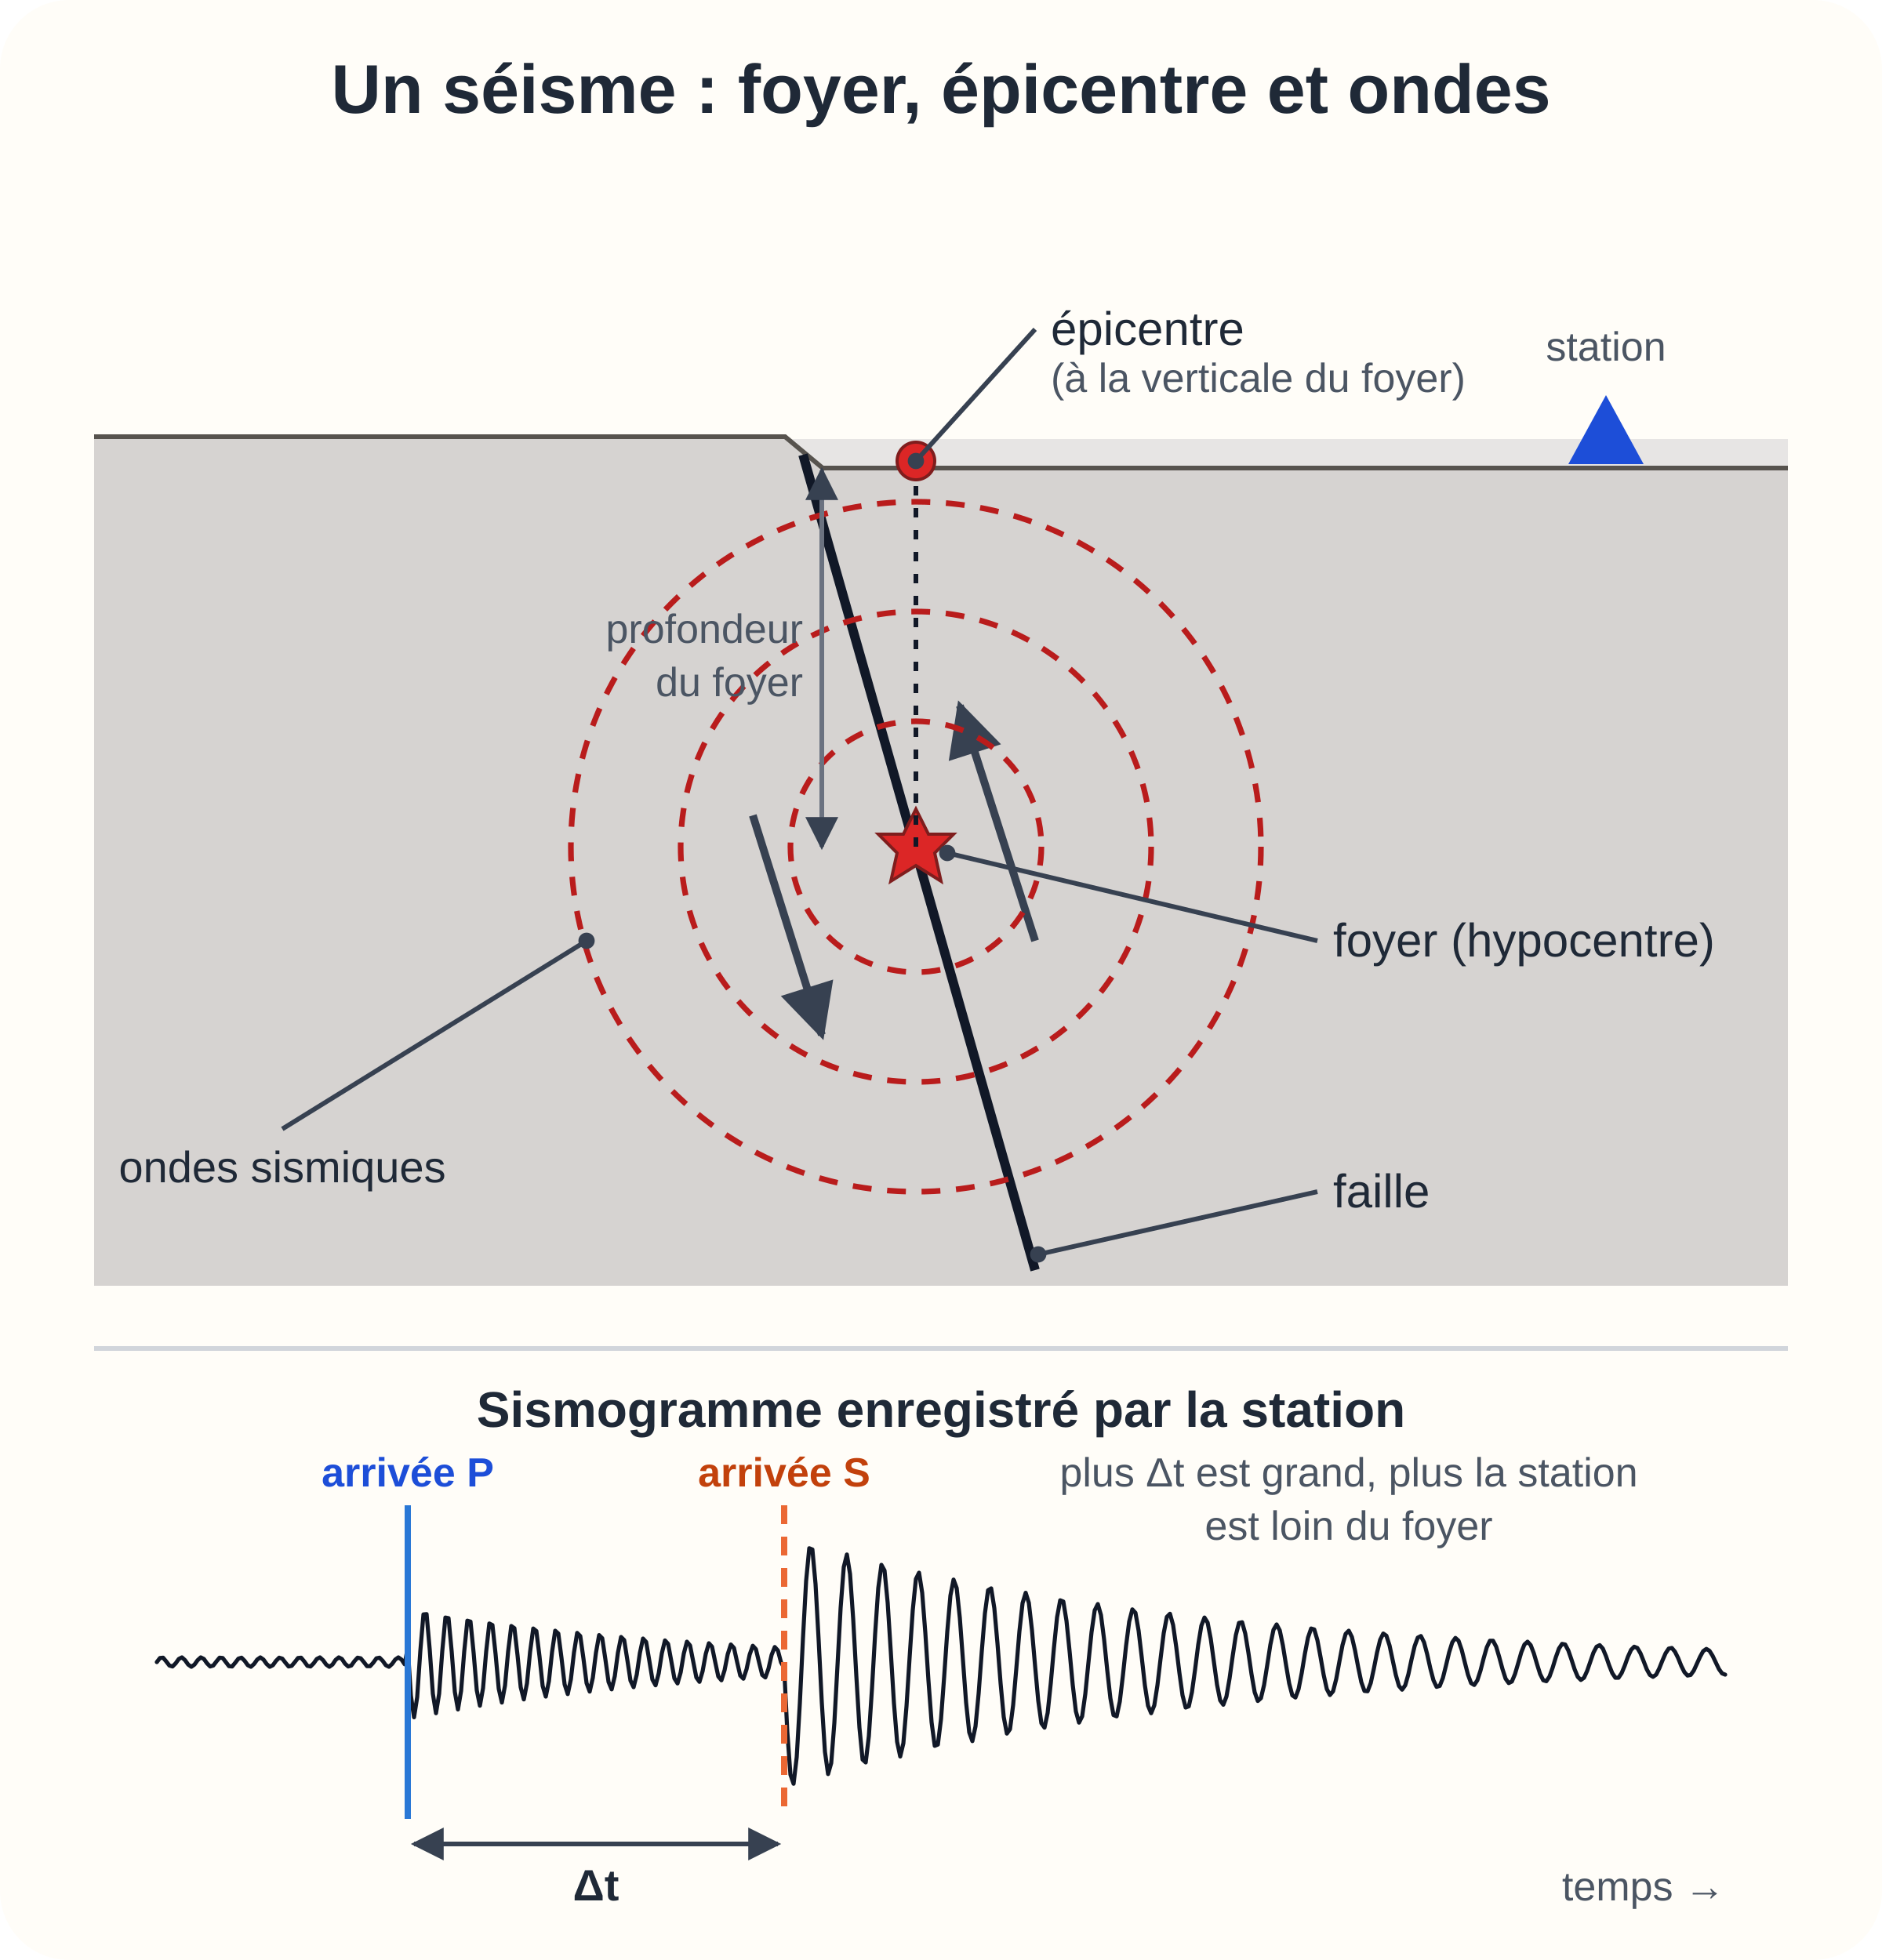
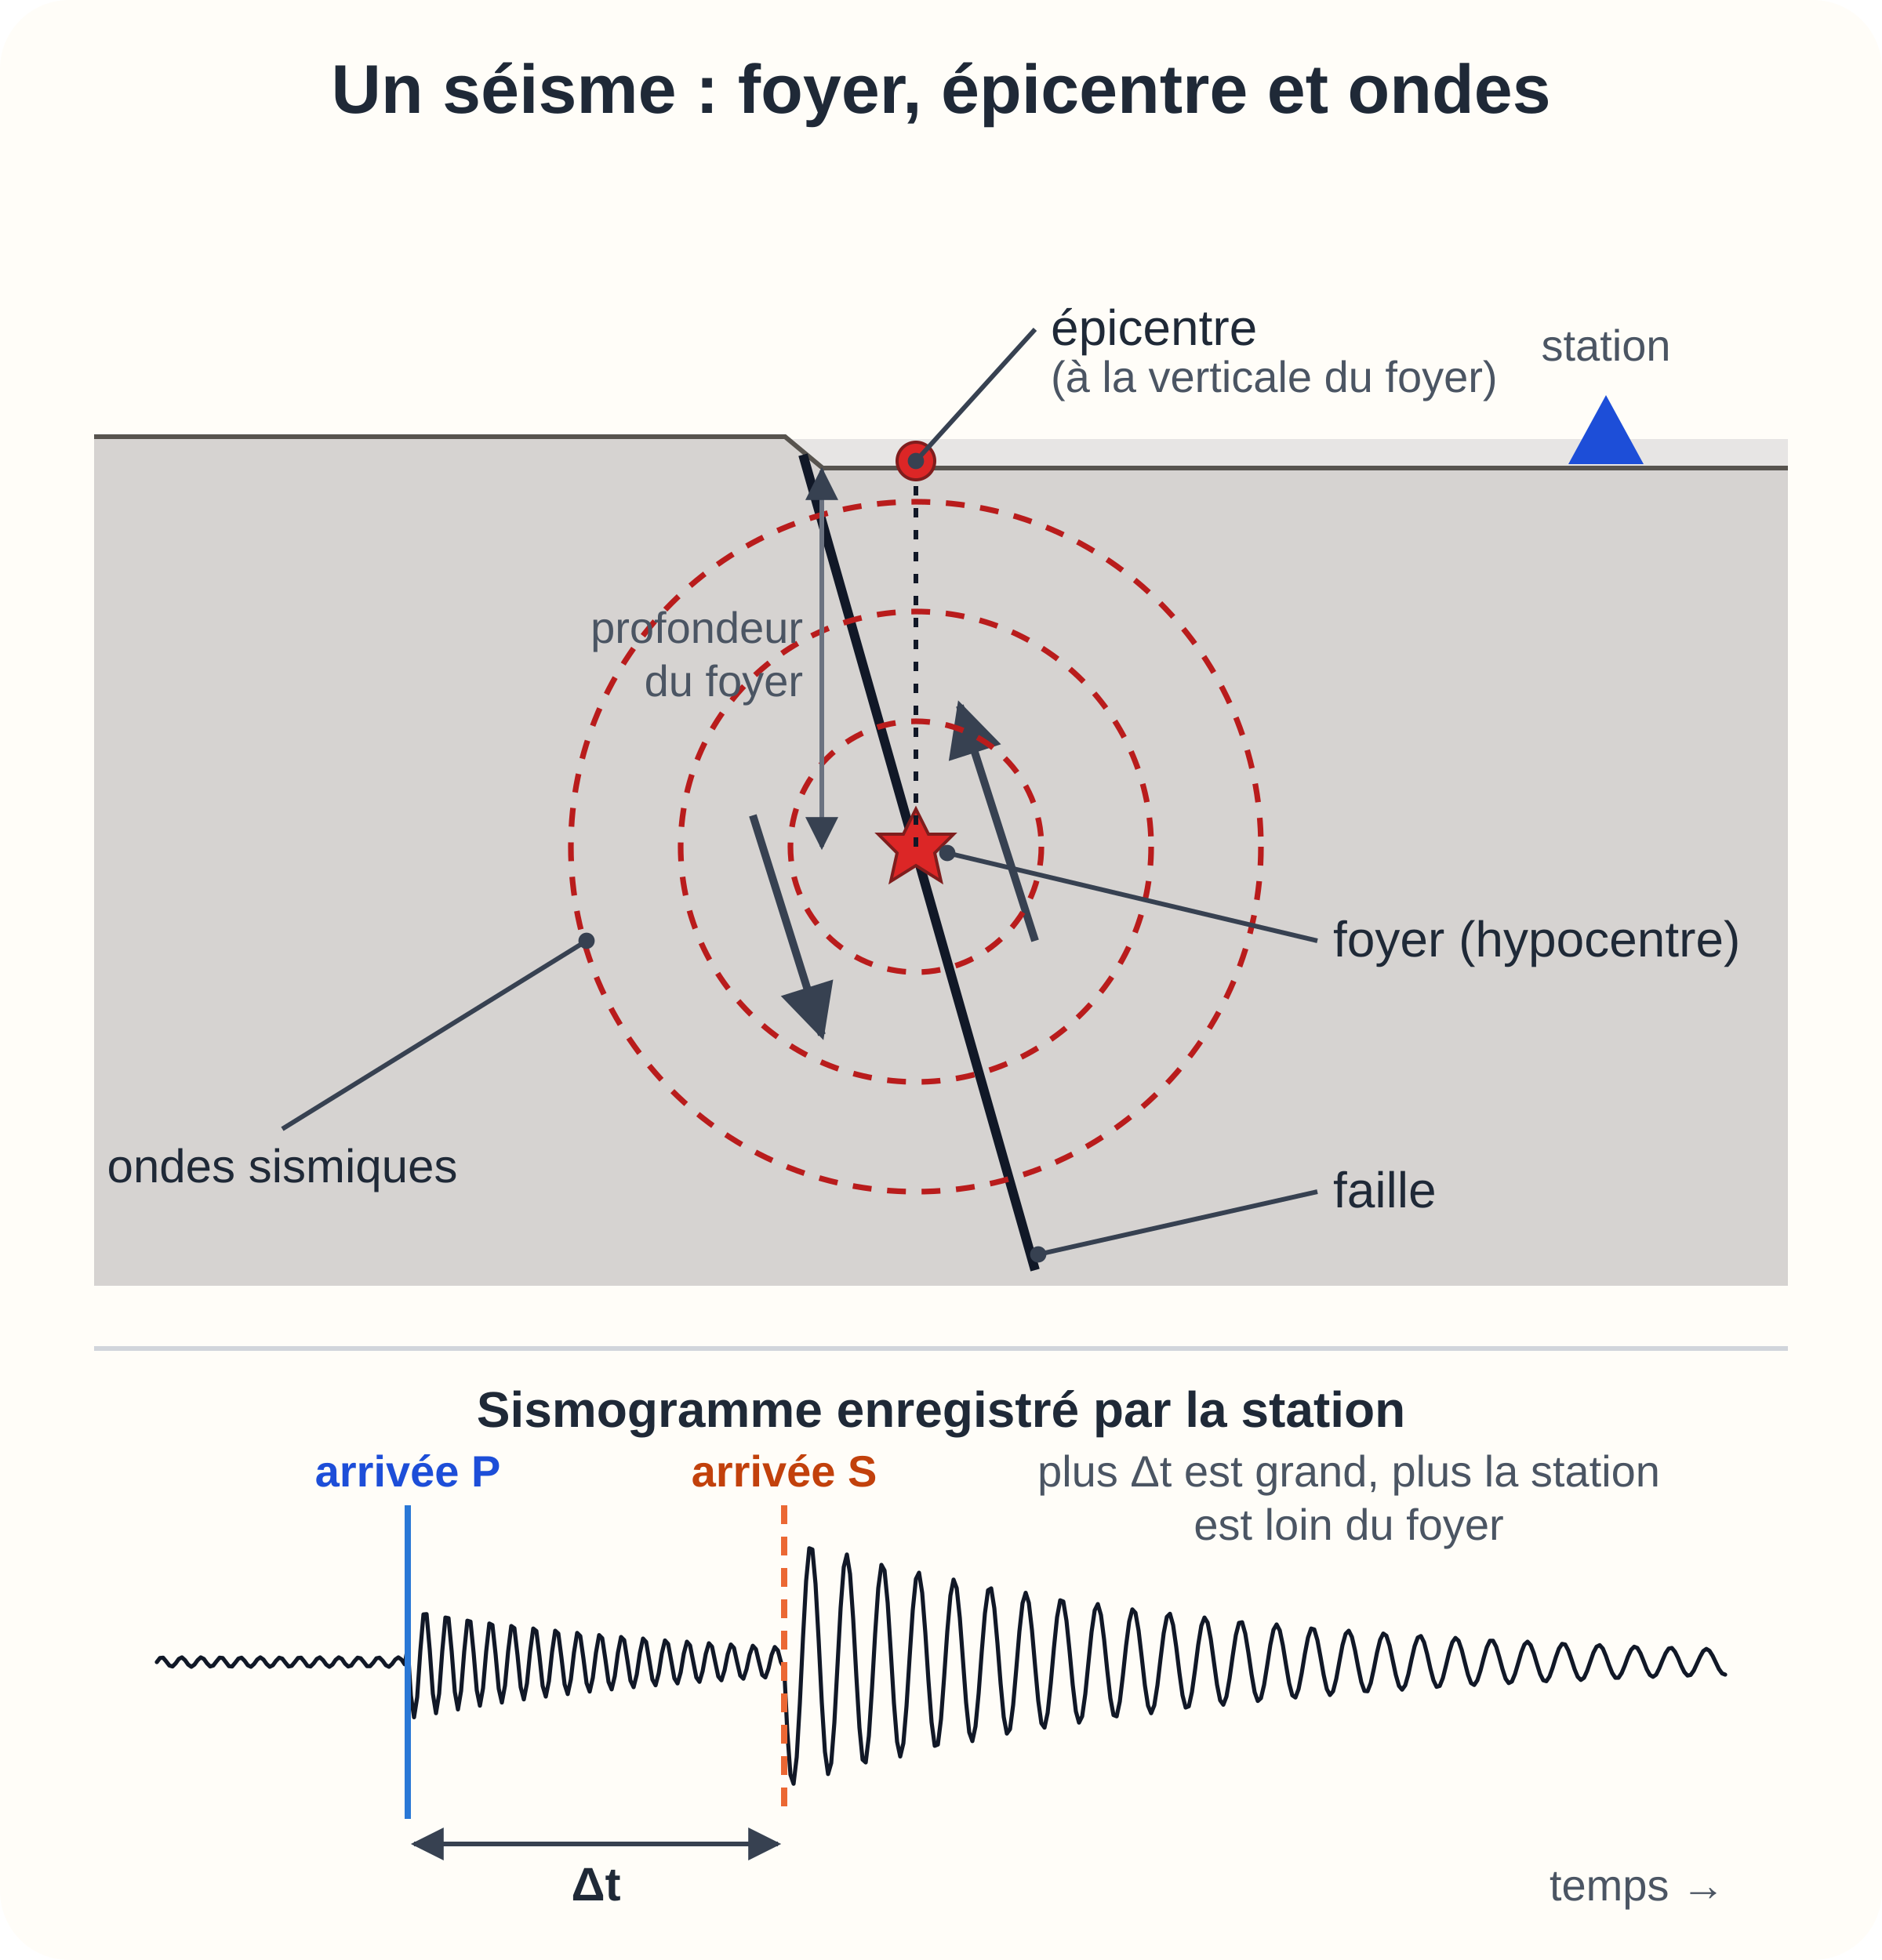
<svg xmlns="http://www.w3.org/2000/svg" viewBox="0 0 600 625" width="600" height="625" role="img" aria-labelledby="titre desc" font-family="Arial, Helvetica, sans-serif">
  <defs>
    <marker id="fl" viewBox="0 0 10 10" refX="9" refY="5" markerWidth="7" markerHeight="7" orient="auto-start-reverse">
      <path d="M0,0 L10,5 L0,10 z" fill="#374151" />
    </marker>
    <marker id="flb" viewBox="0 0 10 10" refX="9" refY="5" markerWidth="7" markerHeight="7" orient="auto-start-reverse">
      <path d="M0,0 L10,5 L0,10 z" fill="#1d4ed8" />
    </marker>
    <marker id="flr" viewBox="0 0 10 10" refX="9" refY="5" markerWidth="7" markerHeight="7" orient="auto-start-reverse">
      <path d="M0,0 L10,5 L0,10 z" fill="#b91c1c" />
    </marker>
    <marker id="flv" viewBox="0 0 10 10" refX="9" refY="5" markerWidth="7" markerHeight="7" orient="auto-start-reverse">
      <path d="M0,0 L10,5 L0,10 z" fill="#15803d" />
    </marker>
    <marker id="flo" viewBox="0 0 10 10" refX="9" refY="5" markerWidth="7" markerHeight="7" orient="auto-start-reverse">
      <path d="M0,0 L10,5 L0,10 z" fill="#c2410c" />
    </marker>
    <marker id="flm" viewBox="0 0 10 10" refX="9" refY="5" markerWidth="7" markerHeight="7" orient="auto-start-reverse">
      <path d="M0,0 L10,5 L0,10 z" fill="#7c3aed" />
    </marker>
  </defs>
  <rect x="0" y="0" width="600" height="625" rx="22" ry="22" fill="#fffdf8" />
  <text x="300.0" y="36" font-size="22" text-anchor="middle" font-weight="bold" fill="#1f2937">Un séisme : foyer, épicentre et ondes</text>
  <rect x="30" y="140" width="540" height="270" fill="#e7e5e4" />
  <path d="M30,140 L250,140 L262,150 L570,150" fill="none" stroke="#57534e" stroke-width="3" />
  <path d="M30,140 L250,140 L262,150 L570,150 L570,410 L30,410 Z" fill="#d6d3d1" />
  <line x1="256" y1="145" x2="330" y2="405" stroke="#111827" stroke-width="3" />
  <path d="M240,260 L262,330" fill="none" stroke="#374151" stroke-width="2.5" marker-end="url(#fl)" />
  <path d="M330,300 L306,225" fill="none" stroke="#374151" stroke-width="2.5" marker-end="url(#fl)" />
  <circle cx="292" cy="270" r="40" fill="none" stroke="#b91c1c" stroke-width="1.8" stroke-dasharray="6 5" />
  <circle cx="292" cy="270" r="75" fill="none" stroke="#b91c1c" stroke-width="1.8" stroke-dasharray="6 5" />
  <circle cx="292" cy="270" r="110" fill="none" stroke="#b91c1c" stroke-width="1.8" stroke-dasharray="6 5" />
  <polygon points="292,258 296,266 304,266 298,272 300,281 292,276 284,281 286,272 280,266 288,266" fill="#dc2626" stroke="#7f1d1d" />
  <line x1="292" y1="270" x2="292" y2="147" stroke="#111827" stroke-width="1.5" stroke-dasharray="3 4" />
  <circle cx="292" cy="147" r="6" fill="#dc2626" stroke="#7f1d1d" />
  <line x1="292" y1="147" x2="330" y2="105" stroke="#374151" stroke-width="1.5" />
  <circle cx="292" cy="147" r="2.6" fill="#374151" />
-   <text x="335" y="110" font-size="15" text-anchor="start" font-weight="normal" fill="#1f2937">épicentre</text>
-   <text x="335" y="125" font-size="13" text-anchor="start" font-weight="normal" fill="#4b5563">(à la verticale du foyer)</text>
+   <text x="335" y="110" font-size="16" text-anchor="start" font-weight="normal" fill="#1f2937">épicentre</text>
+   <text x="335" y="125" font-size="14" text-anchor="start" font-weight="normal" fill="#4b5563">(à la verticale du foyer)</text>
  <line x1="302" y1="272" x2="420" y2="300" stroke="#374151" stroke-width="1.5" />
  <circle cx="302" cy="272" r="2.6" fill="#374151" />
-   <text x="425" y="305" font-size="15" text-anchor="start" font-weight="normal" fill="#1f2937">foyer (hypocentre)</text>
+   <text x="425" y="305" font-size="16" text-anchor="start" font-weight="normal" fill="#1f2937">foyer (hypocentre)</text>
  <line x1="331" y1="400" x2="420" y2="380" stroke="#374151" stroke-width="1.5" />
  <circle cx="331" cy="400" r="2.6" fill="#374151" />
-   <text x="425" y="385" font-size="15" text-anchor="start" font-weight="normal" fill="#1f2937">faille</text>
+   <text x="425" y="385" font-size="16" text-anchor="start" font-weight="normal" fill="#1f2937">faille</text>
  <line x1="187" y1="300" x2="90" y2="360" stroke="#374151" stroke-width="1.5" />
  <circle cx="187" cy="300" r="2.6" fill="#374151" />
-   <text x="90" y="377" font-size="14" text-anchor="middle" font-weight="normal" fill="#1f2937">ondes sismiques</text>
-   <text x="256" y="205" font-size="13" text-anchor="end" font-weight="normal" fill="#4b5563">profondeur</text>
-   <text x="256" y="222" font-size="13" text-anchor="end" font-weight="normal" fill="#4b5563">du foyer</text>
+   <text x="90" y="377" font-size="15" text-anchor="middle" font-weight="normal" fill="#1f2937">ondes sismiques</text>
+   <text x="256" y="205" font-size="14" text-anchor="end" font-weight="normal" fill="#4b5563">profondeur</text>
+   <text x="256" y="222" font-size="14" text-anchor="end" font-weight="normal" fill="#4b5563">du foyer</text>
  <line x1="262" y1="150" x2="262" y2="270" stroke="#6b7280" stroke-width="1.5" marker-end="url(#fl)" marker-start="url(#fl)" />
  <path d="M500,148 l12,-22 l12,22 z" fill="#1d4ed8" />
-   <text x="512" y="115" font-size="13" text-anchor="middle" font-weight="normal" fill="#4b5563">station</text>
+   <text x="512" y="115" font-size="14" text-anchor="middle" font-weight="normal" fill="#4b5563">station</text>
  <line x1="30" y1="430" x2="570" y2="430" stroke="#d1d5db" stroke-width="1.5" />
  <text x="300" y="455" font-size="16" text-anchor="middle" font-weight="bold" fill="#1f2937">Sismogramme enregistré par la station</text>
  <polyline points="50.0,530.0 51.0,528.7 52.0,528.6 53.0,529.8 54.0,531.1 55.0,531.4 56.0,530.4 57.0,529.0 58.0,528.5 59.0,529.4 60.0,530.8 61.0,531.5 62.0,530.8 63.0,529.4 64.0,528.5 65.0,529.0 66.0,530.4 67.0,531.4 68.0,531.1 69.0,529.8 70.0,528.6 71.0,528.7 72.0,530.0 73.0,531.3 74.0,531.4 75.0,530.2 76.0,528.9 77.0,528.6 78.0,529.6 79.0,531.0 80.0,531.5 81.0,530.6 82.0,529.2 83.0,528.5 84.0,529.2 85.0,530.6 86.0,531.5 87.0,531.0 88.0,529.6 89.0,528.6 90.0,528.9 91.0,530.2 92.0,531.4 93.0,531.2 94.0,530.0 95.0,528.7 96.0,528.6 97.0,529.8 98.0,531.2 99.0,531.4 100.0,530.4 101.0,529.0 102.0,528.5 103.0,529.4 104.0,530.8 105.0,531.5 106.0,530.8 107.0,529.3 108.0,528.5 109.0,529.0 110.0,530.5 111.0,531.4 112.0,531.1 113.0,529.7 114.0,528.6 115.0,528.8 116.0,530.0 117.0,531.3 118.0,531.3 119.0,530.2 120.0,528.8 121.0,528.6 122.0,529.6 123.0,531.0 124.0,531.5 125.0,530.6 126.0,529.2 127.0,528.5 128.0,529.2 129.0,530.7 130.0,525.4 131.0,540.7 132.0,547.6 133.0,541.2 134.0,526.5 135.0,514.8 136.0,514.7 137.0,526.0 138.0,540.1 139.0,546.3 140.0,540.1 141.0,526.5 142.0,515.8 143.0,516.0 144.0,526.6 145.0,539.5 146.0,545.1 147.0,539.2 148.0,526.6 149.0,516.8 150.0,517.1 151.0,527.1 152.0,539.0 153.0,543.9 154.0,538.3 155.0,526.6 156.0,517.7 157.0,518.2 158.0,527.5 159.0,538.5 160.0,542.9 161.0,537.5 162.0,526.6 163.0,518.5 164.0,519.2 165.0,527.9 166.0,538.0 167.0,541.9 168.0,536.8 169.0,526.7 170.0,519.3 171.0,520.1 172.0,528.2 173.0,537.6 174.0,541.0 175.0,536.1 176.0,526.8 177.0,520.0 178.0,520.9 179.0,528.6 180.0,537.1 181.0,540.2 182.0,535.5 183.0,526.9 184.0,520.7 185.0,521.7 186.0,528.8 187.0,536.7 188.0,539.4 189.0,535.0 190.0,527.0 191.0,521.4 192.0,522.4 193.0,529.1 194.0,536.3 195.0,538.7 196.0,534.5 197.0,527.0 198.0,522.0 199.0,523.0 200.0,529.3 201.0,535.9 202.0,538.0 203.0,534.0 204.0,527.1 205.0,522.5 206.0,523.6 207.0,529.5 208.0,535.6 209.0,537.4 210.0,533.6 211.0,527.2 212.0,523.1 213.0,524.2 214.0,529.6 215.0,535.2 216.0,536.8 217.0,533.3 218.0,527.3 219.0,523.5 220.0,524.7 221.0,529.8 222.0,534.9 223.0,536.3 224.0,532.9 225.0,527.4 226.0,524.0 227.0,525.1 228.0,529.9 229.0,534.6 230.0,535.8 231.0,532.6 232.0,527.5 233.0,524.4 234.0,525.5 235.0,530.0 236.0,534.3 237.0,535.3 238.0,532.3 239.0,527.6 240.0,524.8 241.0,525.9 242.0,530.1 243.0,534.1 244.0,534.9 245.0,532.1 246.0,527.7 247.0,525.2 248.0,526.3 249.0,530.1 250.0,531.8 251.0,552.2 252.0,565.9 253.0,568.8 254.0,560.3 255.0,543.1 256.0,522.3 257.0,504.1 258.0,493.7 259.0,494.1 260.0,505.1 261.0,523.1 262.0,542.9 263.0,558.6 264.0,565.7 265.0,562.2 266.0,549.4 267.0,531.1 268.0,512.7 269.0,499.7 270.0,495.7 271.0,501.9 272.0,516.2 273.0,534.3 274.0,550.9 275.0,561.1 276.0,562.0 277.0,553.6 278.0,538.4 279.0,521.0 280.0,506.4 281.0,499.0 282.0,500.8 283.0,511.1 284.0,526.8 285.0,543.1 286.0,555.4 287.0,560.1 288.0,555.9 289.0,544.1 290.0,528.4 291.0,513.4 292.0,503.5 293.0,501.5 294.0,507.9 295.0,520.6 296.0,535.9 297.0,549.2 298.0,556.7 299.0,556.3 300.0,548.2 301.0,534.8 302.0,520.3 303.0,508.8 304.0,503.7 305.0,506.4 306.0,515.9 307.0,529.4 308.0,542.9 309.0,552.4 310.0,555.2 311.0,550.5 312.0,540.0 313.0,526.6 314.0,514.5 315.0,507.1 316.0,506.5 317.0,512.8 318.0,524.0 319.0,536.8 320.0,547.5 321.0,552.8 322.0,551.4 323.0,543.7 324.0,532.2 325.0,520.2 326.0,511.2 327.0,507.9 328.0,511.1 329.0,519.8 330.0,531.3 331.0,542.3 332.0,549.5 333.0,550.9 334.0,546.2 335.0,536.7 336.0,525.5 337.0,515.7 338.0,510.3 339.0,510.7 340.0,516.8 341.0,526.6 342.0,537.3 343.0,545.7 344.0,549.3 345.0,547.3 346.0,540.2 347.0,530.2 348.0,520.4 349.0,513.5 350.0,511.5 351.0,515.0 352.0,522.8 353.0,532.6 354.0,541.5 355.0,546.9 356.0,547.3 357.0,542.6 358.0,534.2 359.0,524.8 360.0,517.1 361.0,513.2 362.0,514.3 363.0,520.0 364.0,528.5 365.0,537.4 366.0,543.9 367.0,546.3 368.0,543.8 369.0,537.4 370.0,528.9 371.0,520.8 372.0,515.6 373.0,514.6 374.0,518.2 375.0,525.2 376.0,533.4 377.0,540.6 378.0,544.5 379.0,544.1 380.0,539.6 381.0,532.4 382.0,524.5 383.0,518.4 384.0,515.8 385.0,517.4 386.0,522.6 387.0,529.9 388.0,537.2 389.0,542.2 390.0,543.6 391.0,541.0 392.0,535.2 393.0,528.0 394.0,521.4 395.0,517.5 396.0,517.3 397.0,520.9 398.0,527.0 399.0,533.9 400.0,539.6 401.0,542.4 402.0,541.5 403.0,537.3 404.0,531.0 405.0,524.5 406.0,519.7 407.0,518.0 408.0,519.9 409.0,524.7 410.0,530.9 411.0,536.8 412.0,540.6 413.0,541.3 414.0,538.6 415.0,533.5 416.0,527.4 417.0,522.2 418.0,519.3 419.0,519.6 420.0,523.0 421.0,528.4 422.0,534.1 423.0,538.6 424.0,540.5 425.0,539.3 426.0,535.4 427.0,529.9 428.0,524.6 429.0,521.0 430.0,520.0 431.0,522.0 432.0,526.3 433.0,531.6 434.0,536.4 435.0,539.2 436.0,539.3 437.0,536.7 438.0,532.1 439.0,527.0 440.0,522.9 441.0,520.9 442.0,521.6 443.0,524.7 444.0,529.4 445.0,534.1 446.0,537.6 447.0,538.8 448.0,537.4 449.0,533.9 450.0,529.2 451.0,524.9 452.0,522.2 453.0,521.7 454.0,523.7 455.0,527.5 456.0,532.0 457.0,535.8 458.0,537.9 459.0,537.6 460.0,535.1 461.0,531.1 462.0,526.9 463.0,523.7 464.0,522.3 465.0,523.2 466.0,526.1 467.0,530.1 468.0,534.0 469.0,536.7 470.0,537.3 471.0,535.8 472.0,532.7 473.0,528.8 474.0,525.3 475.0,523.2 476.0,523.2 477.0,525.1 478.0,528.5 479.0,532.2 480.0,535.3 481.0,536.7 482.0,536.2 483.0,533.8 484.0,530.4 485.0,526.9 486.0,524.4 487.0,523.5 488.0,524.6 489.0,527.2 490.0,530.6 491.0,533.8 492.0,535.8 493.0,536.1 494.0,534.6 495.0,531.8 496.0,528.5 497.0,525.7 498.0,524.2 499.0,524.4 500.0,526.3 501.0,529.2 502.0,532.3 503.0,534.7 504.0,535.7 505.0,535.0 506.0,532.8 507.0,529.9 508.0,527.0 509.0,525.1 510.0,524.6 511.0,525.7 512.0,528.1 513.0,531.0 514.0,533.5 515.0,535.0 516.0,535.0 517.0,533.5 518.0,531.1 519.0,528.3 520.0,526.1 521.0,525.1 522.0,525.5 523.0,527.2 524.0,529.7 525.0,532.3 526.0,534.1 527.0,534.7 528.0,534.0 529.0,532.0 530.0,529.5 531.0,527.2 532.0,525.7 533.0,525.5 534.0,526.7 535.0,528.7 536.0,531.2 537.0,533.2 538.0,534.3 539.0,534.1 540.0,532.7 541.0,530.5 542.0,528.3 543.0,526.5 544.0,525.8 545.0,526.4 546.0,528.0 547.0,530.1 548.0,532.2 549.0,533.6 550.0,534.0" fill="none" stroke="#111827" stroke-width="1.3" stroke-linejoin="round" stroke-linecap="round" />
  <line x1="130" y1="480" x2="130" y2="580" stroke="#2a78d6" stroke-width="2" />
  <line x1="250" y1="480" x2="250" y2="580" stroke="#eb6834" stroke-width="2" stroke-dasharray="6 4" />
-   <text x="130" y="474" font-size="13" text-anchor="middle" font-weight="bold" fill="#1d4ed8">arrivée P</text>
-   <text x="250" y="474" font-size="13" text-anchor="middle" font-weight="bold" fill="#c2410c">arrivée S</text>
+   <text x="130" y="474" font-size="14" text-anchor="middle" font-weight="bold" fill="#1d4ed8">arrivée P</text>
+   <text x="250" y="474" font-size="14" text-anchor="middle" font-weight="bold" fill="#c2410c">arrivée S</text>
  <line x1="132" y1="588" x2="248" y2="588" stroke="#374151" stroke-width="1.5" marker-end="url(#fl)" marker-start="url(#fl)" />
-   <text x="190" y="606" font-size="14" text-anchor="middle" font-weight="bold" fill="#1f2937">Δt</text>
-   <text x="550" y="606" font-size="13" text-anchor="end" font-weight="normal" fill="#4b5563">temps →</text>
-   <text x="430" y="474" font-size="13" text-anchor="middle" font-weight="normal" fill="#4b5563">plus Δt est grand, plus la station</text>
-   <text x="430" y="491" font-size="13" text-anchor="middle" font-weight="normal" fill="#4b5563">est loin du foyer</text>
+   <text x="190" y="606" font-size="15" text-anchor="middle" font-weight="bold" fill="#1f2937">Δt</text>
+   <text x="550" y="606" font-size="14" text-anchor="end" font-weight="normal" fill="#4b5563">temps →</text>
+   <text x="430" y="474" font-size="14" text-anchor="middle" font-weight="normal" fill="#4b5563">plus Δt est grand, plus la station</text>
+   <text x="430" y="491" font-size="14" text-anchor="middle" font-weight="normal" fill="#4b5563">est loin du foyer</text>
</svg>
